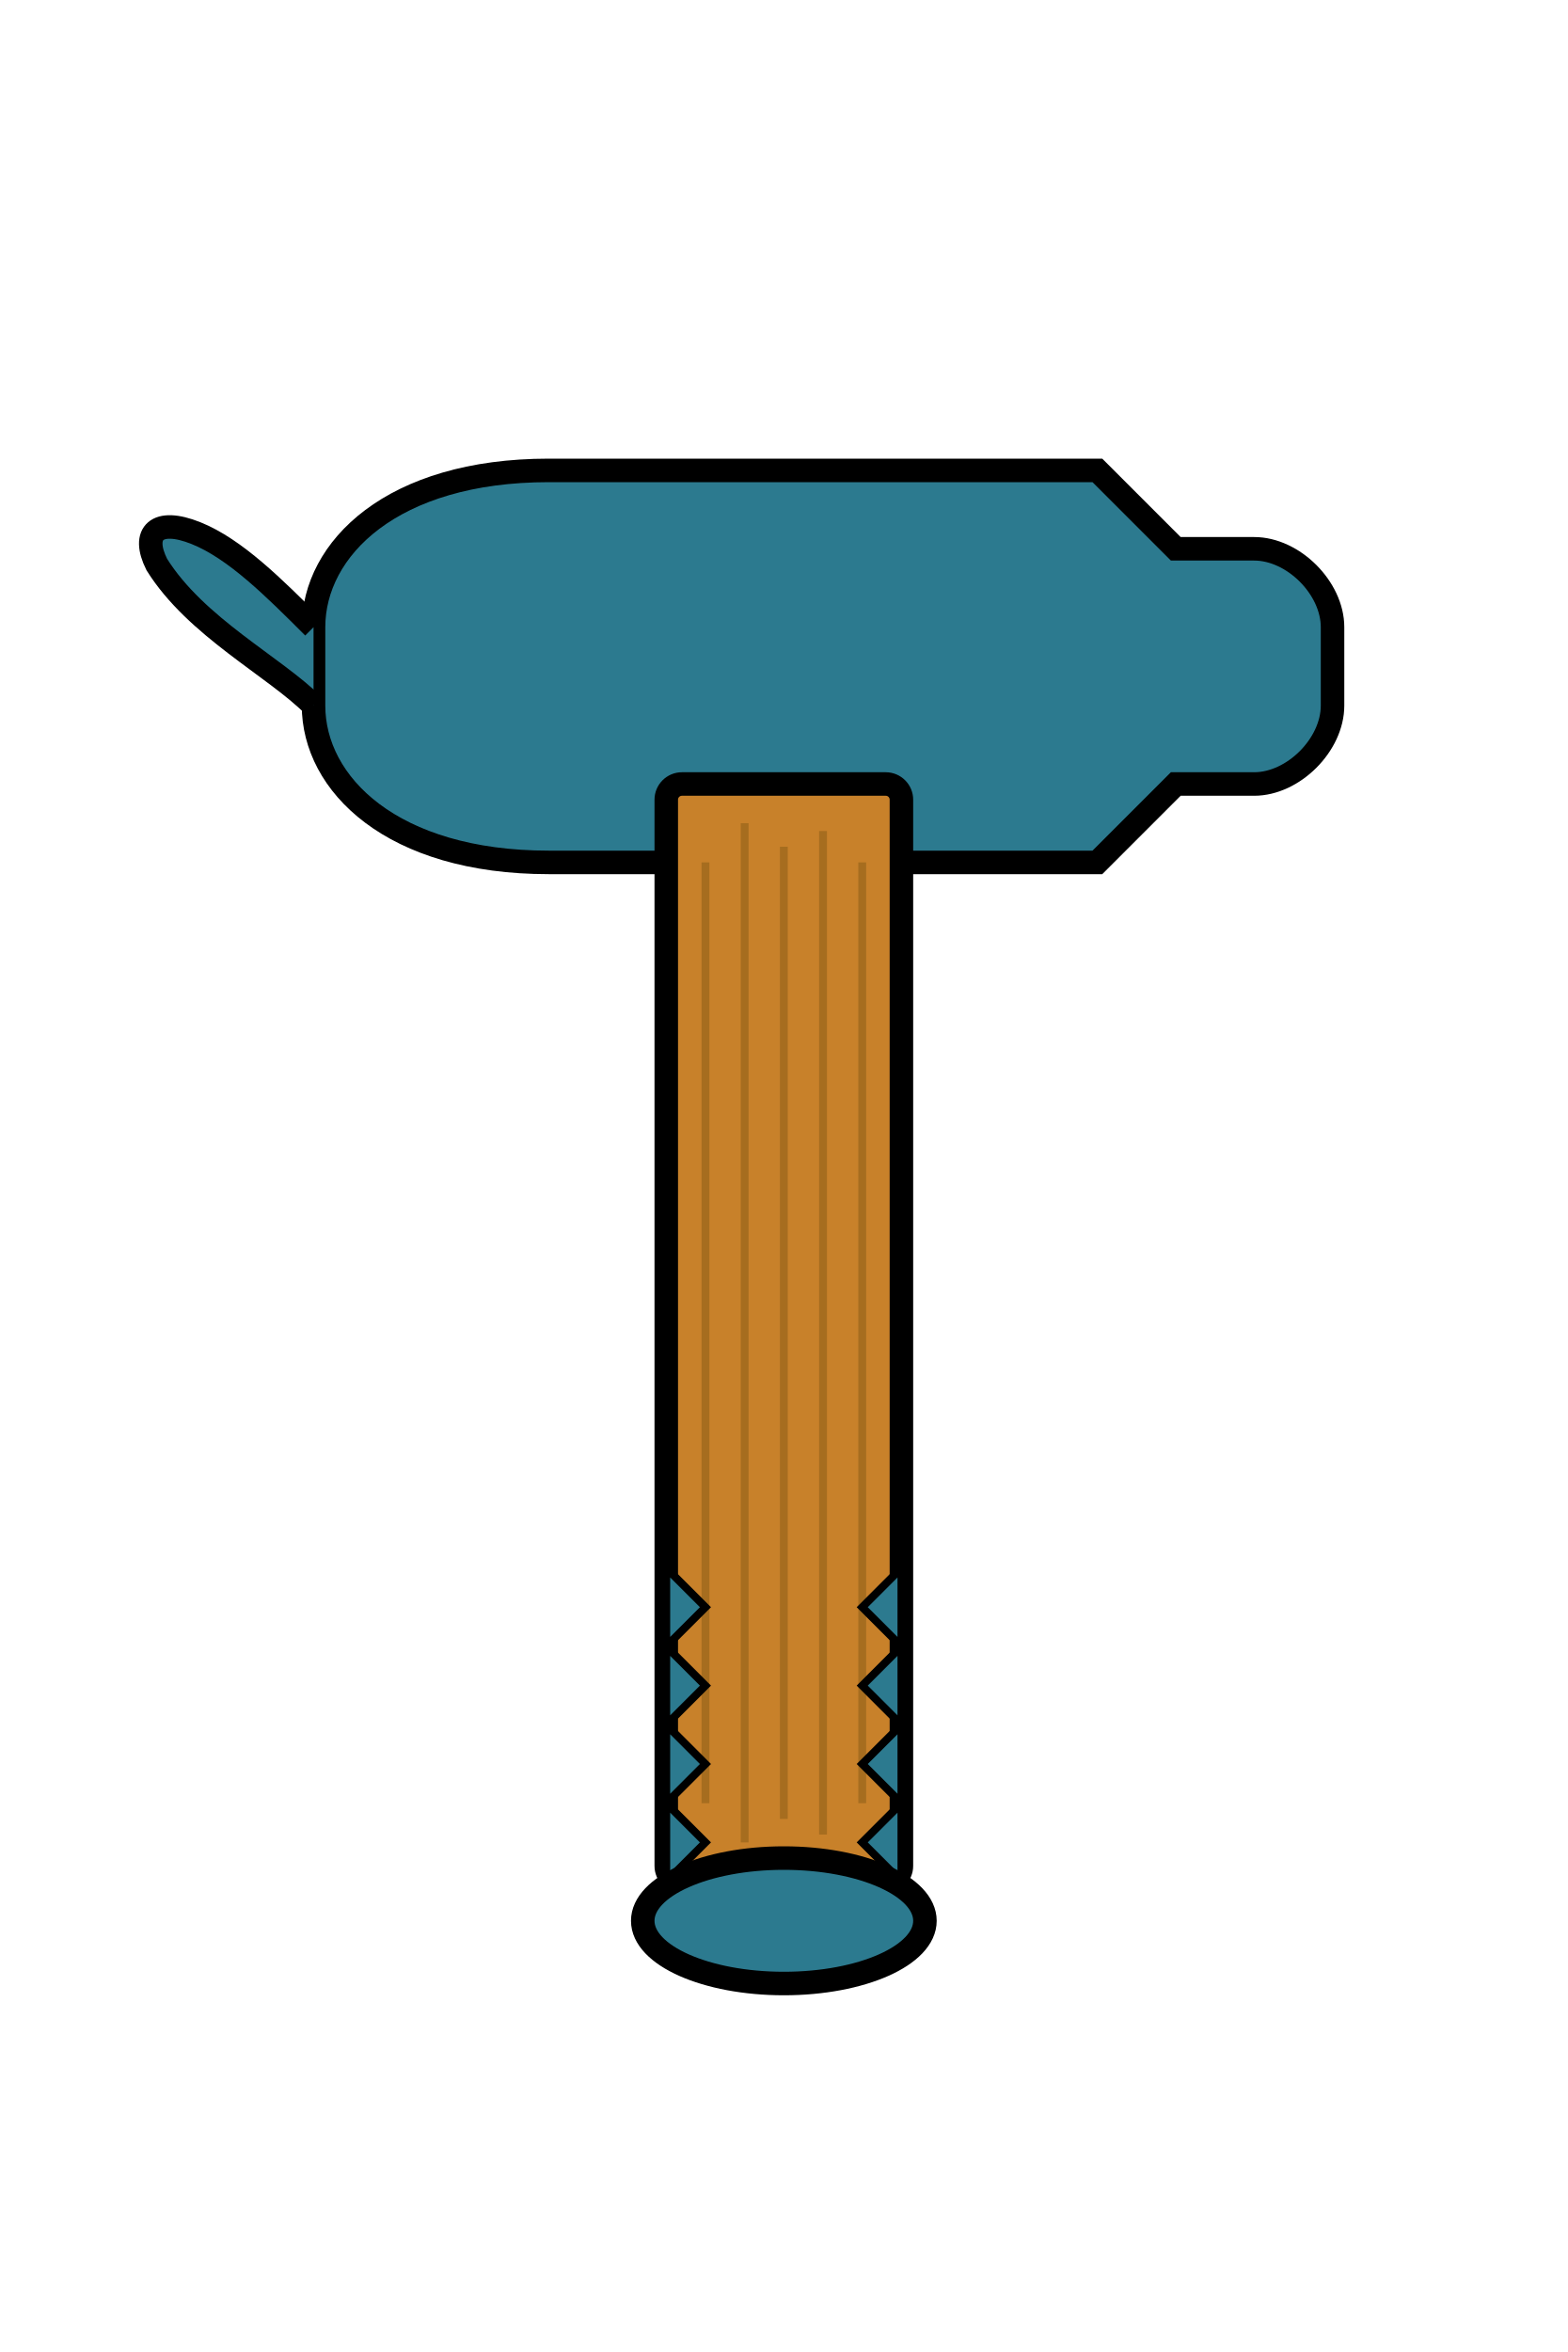
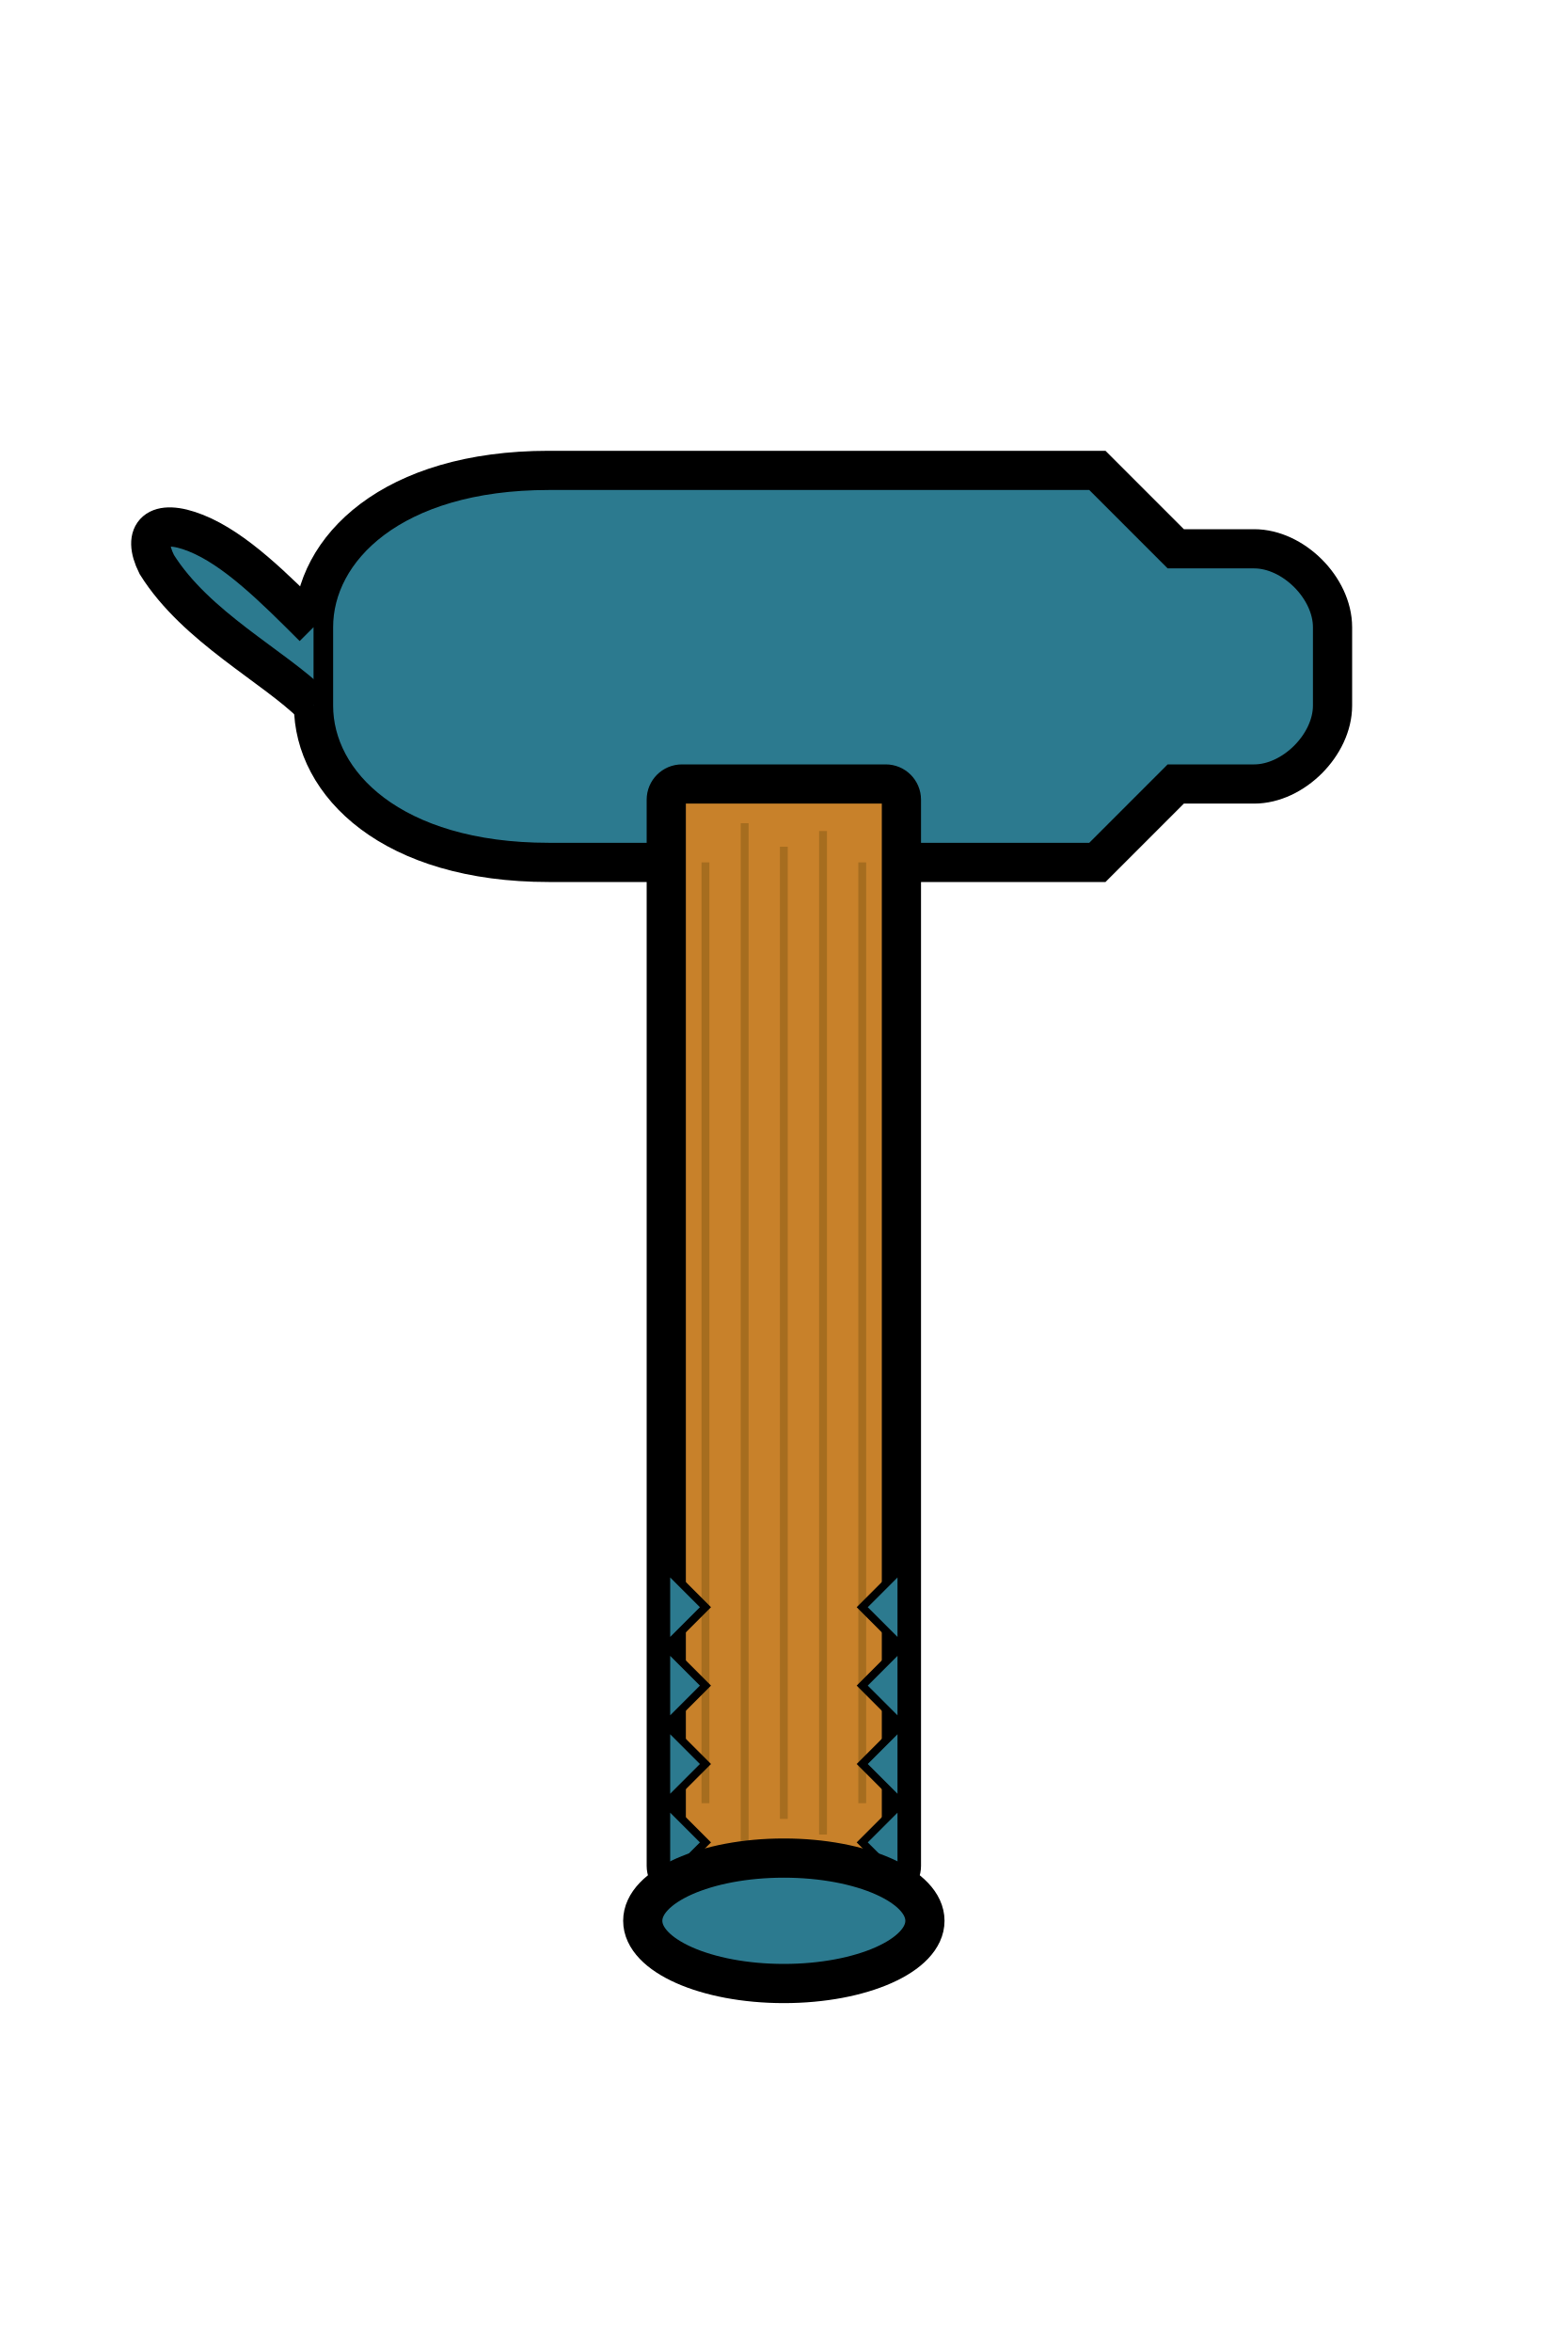
<svg xmlns="http://www.w3.org/2000/svg" viewBox="0 0 200 300" width="200" height="300">
-   <path d="M 40 80 C 40 70, 50 60, 70 60 L 140 60 L 150 70 L 160 70 C 165 70, 170 75, 170 80 L 170 90 C 170 95, 165 100, 160 100 L 150 100 L 140 110 L 70 110 C 50 110, 40 100, 40 90 Z" fill="#2c7a8f" stroke="#000" stroke-width="3" />
-   <path d="M 40 80 C 35 75, 30 70, 25 68 C 20 66, 18 68, 20 72 C 25 80, 35 85, 40 90" fill="#2c7a8f" stroke="#000" stroke-width="3" />
-   <rect x="85" y="100" width="30" height="140" fill="#c8812a" stroke="#000" stroke-width="3" rx="2" />
+   <path d="M 40 80 C 40 70, 50 60, 70 60 L 140 60 L 150 70 L 160 70 C 165 70, 170 75, 170 80 L 170 90 C 170 95, 165 100, 160 100 L 150 100 L 140 110 L 70 110 C 50 110, 40 100, 40 90 Z" fill="#2c7a8f" stroke="#000" stroke-width="5" />
+   <path d="M 40 80 C 35 75, 30 70, 25 68 C 20 66, 18 68, 20 72 C 25 80, 35 85, 40 90" fill="#2c7a8f" stroke="#000" stroke-width="5" />
+   <rect x="85" y="100" width="30" height="140" fill="#c8812a" stroke="#000" stroke-width="5" rx="2" />
  <line x1="90" y1="110" x2="90" y2="230" stroke="#a66d1f" stroke-width="1" />
  <line x1="95" y1="105" x2="95" y2="235" stroke="#a66d1f" stroke-width="1" />
  <line x1="100" y1="108" x2="100" y2="232" stroke="#a66d1f" stroke-width="1" />
  <line x1="105" y1="106" x2="105" y2="234" stroke="#a66d1f" stroke-width="1" />
  <line x1="110" y1="110" x2="110" y2="230" stroke="#a66d1f" stroke-width="1" />
  <g>
    <path d="M 85 200 L 90 205 L 85 210 Z" fill="#2c7a8f" stroke="#000" stroke-width="1" />
    <path d="M 85 210 L 90 215 L 85 220 Z" fill="#2c7a8f" stroke="#000" stroke-width="1" />
    <path d="M 85 220 L 90 225 L 85 230 Z" fill="#2c7a8f" stroke="#000" stroke-width="1" />
    <path d="M 85 230 L 90 235 L 85 240 Z" fill="#2c7a8f" stroke="#000" stroke-width="1" />
    <path d="M 115 200 L 110 205 L 115 210 Z" fill="#2c7a8f" stroke="#000" stroke-width="1" />
    <path d="M 115 210 L 110 215 L 115 220 Z" fill="#2c7a8f" stroke="#000" stroke-width="1" />
    <path d="M 115 220 L 110 225 L 115 230 Z" fill="#2c7a8f" stroke="#000" stroke-width="1" />
    <path d="M 115 230 L 110 235 L 115 240 Z" fill="#2c7a8f" stroke="#000" stroke-width="1" />
  </g>
-   <ellipse cx="100" cy="245" rx="18" ry="8" fill="#2c7a8f" stroke="#000" stroke-width="3" />
+   <ellipse cx="100" cy="245" rx="18" ry="8" fill="#2c7a8f" stroke="#000" stroke-width="5" />
</svg>
